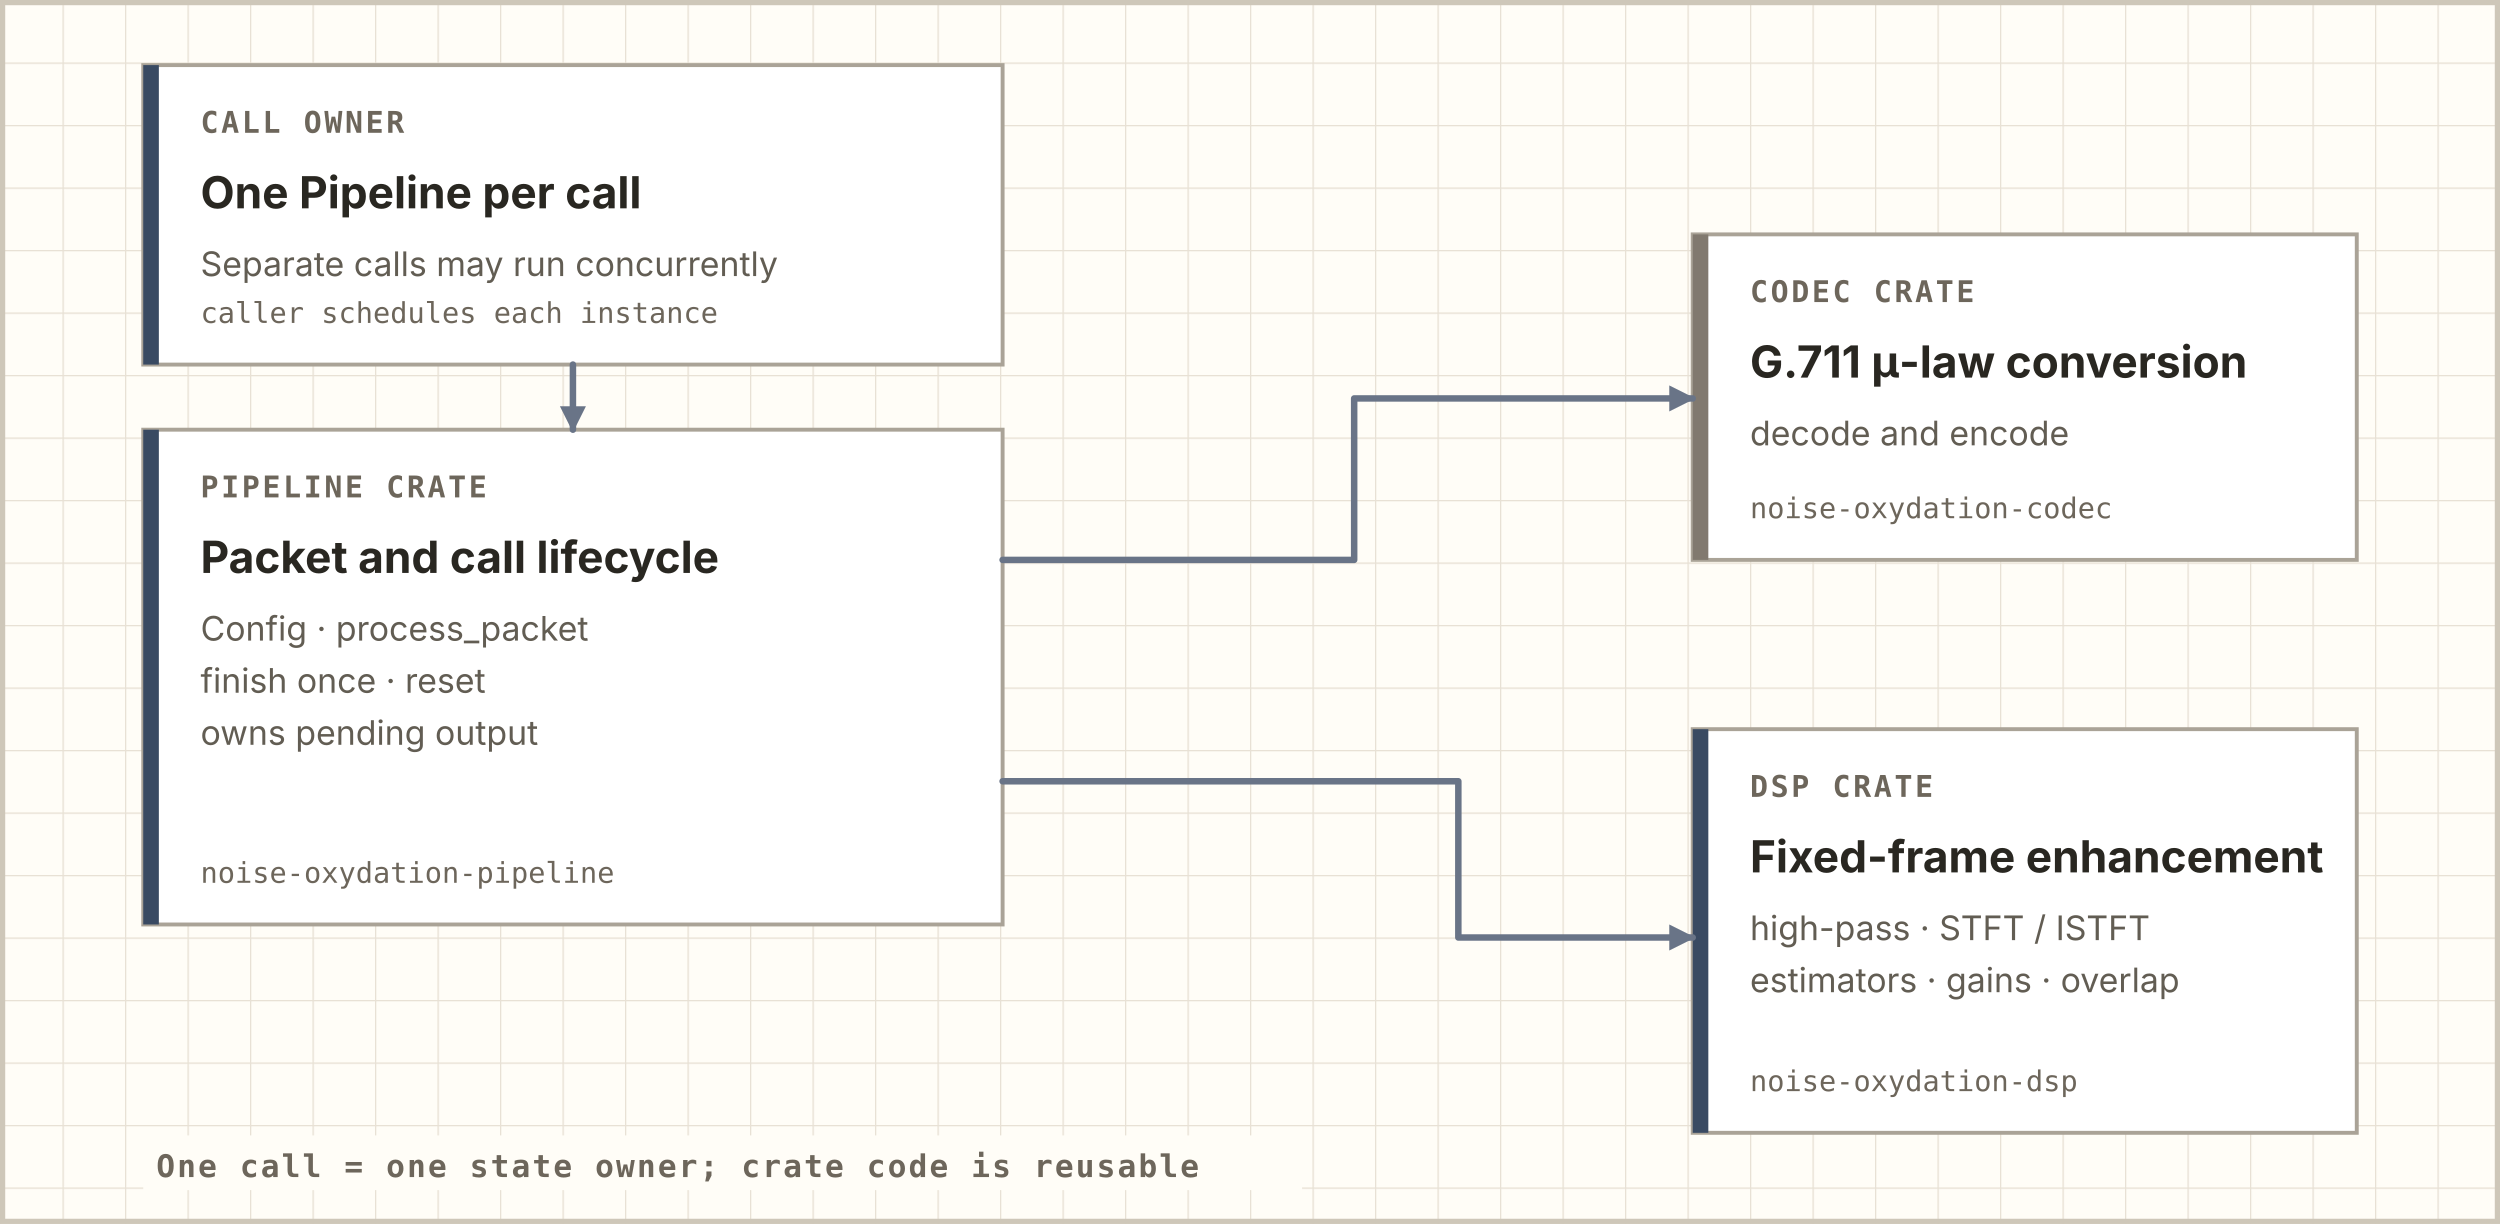
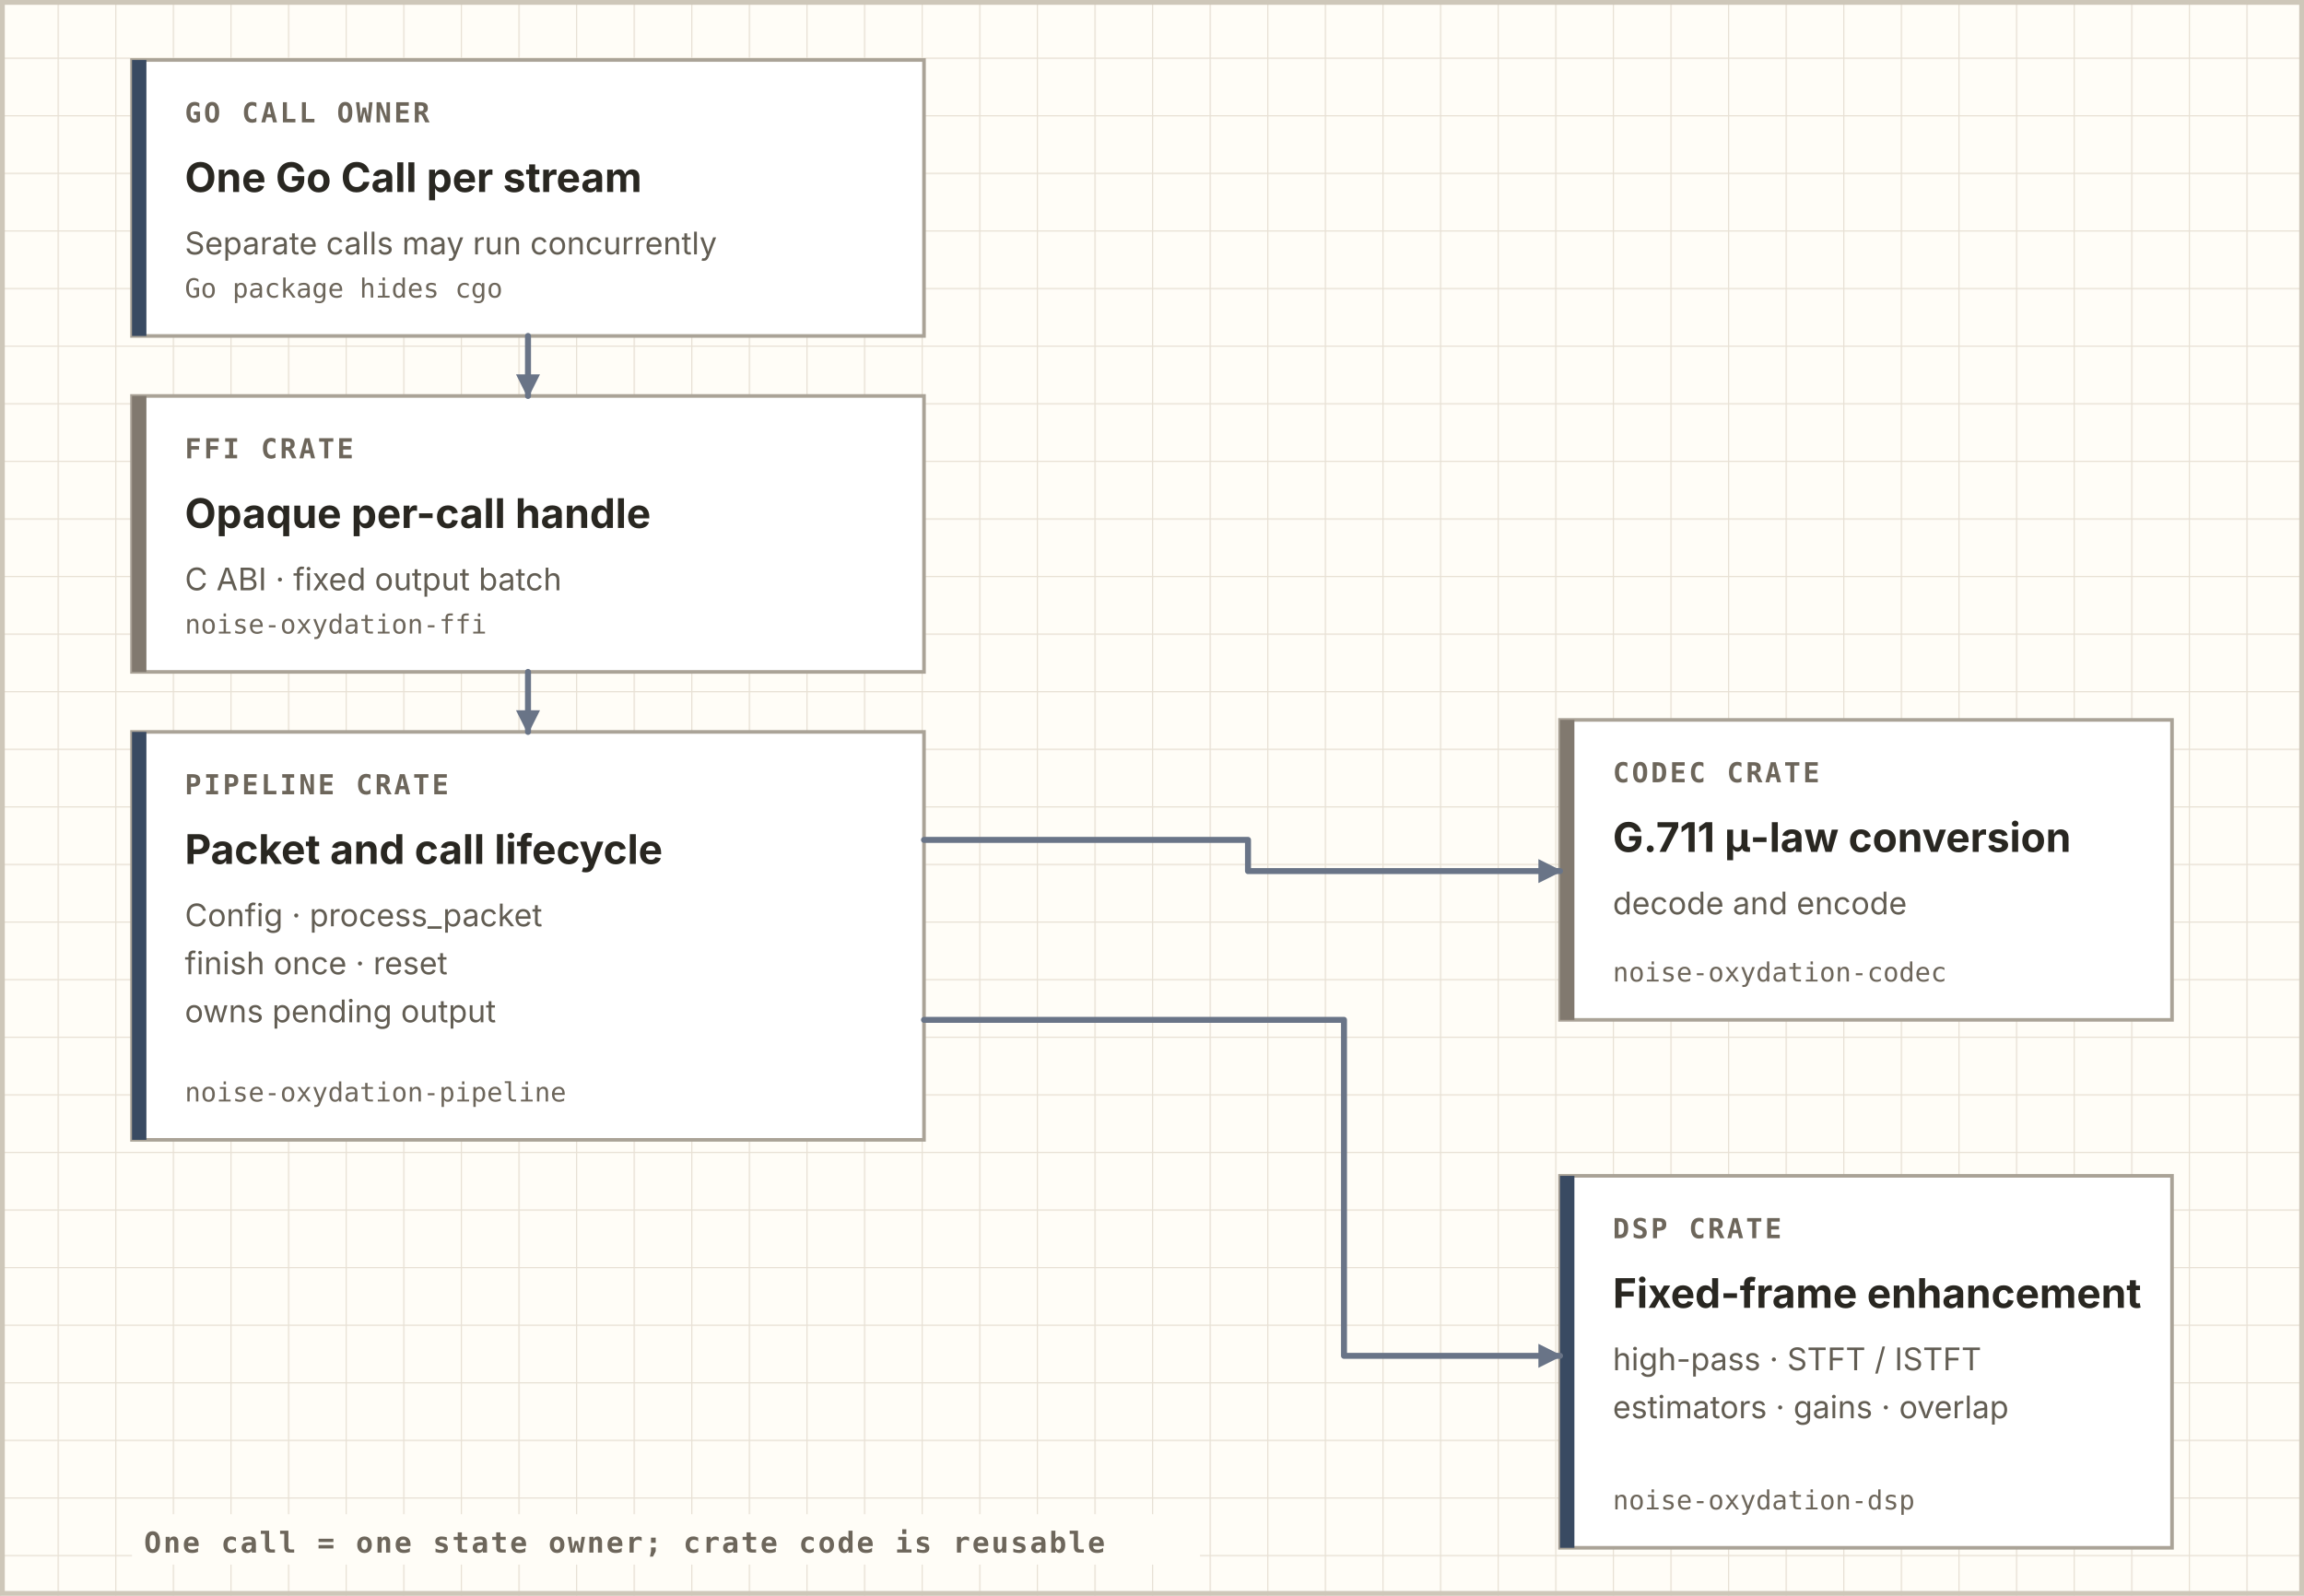
- <svg xmlns="http://www.w3.org/2000/svg" width="960" height="470" viewBox="0 0 960 470" role="img" aria-labelledby="title description">
+ <svg xmlns="http://www.w3.org/2000/svg" width="960" height="665" viewBox="0 0 960 665" role="img" aria-labelledby="title description">
  <defs>
    <pattern id="grid" width="24" height="24" patternUnits="userSpaceOnUse">
      <path d="M 24 0 H 0 V 24" fill="none" stroke="#e8e1d5" stroke-width="1" />
    </pattern>
    <marker id="arrow" markerWidth="10" markerHeight="10" refX="9" refY="5" orient="auto" markerUnits="userSpaceOnUse">
      <path d="M 0 0 L 10 5 L 0 10 Z" fill="#697487" />
    </marker>
    <marker id="bypass-arrow" markerWidth="10" markerHeight="10" refX="9" refY="5" orient="auto" markerUnits="userSpaceOnUse">
      <path d="M 0 0 L 10 5 L 0 10 Z" fill="#81796f" />
    </marker>
  </defs>
-   <rect width="960" height="470" fill="#fffdf7" />
-   <rect width="960" height="470" fill="url(#grid)" />
-   <rect x="1" y="1" width="958" height="468" fill="none" stroke="#cec7b9" stroke-width="2" />
+   <rect width="960" height="665" fill="#fffdf7" />
+   <rect width="960" height="665" fill="url(#grid)" />
+   <rect x="1" y="1" width="958" height="663" fill="none" stroke="#cec7b9" stroke-width="2" />
  <rect x="55" y="25" width="330" height="115" fill="#ffffff" stroke="#aaa397" stroke-width="1.5" />
  <rect x="55" y="25" width="6" height="115" fill="#394a62" />
-   <rect x="55" y="165" width="330" height="190" fill="#ffffff" stroke="#aaa397" stroke-width="1.5" />
-   <rect x="55" y="165" width="6" height="190" fill="#394a62" />
-   <rect x="650" y="90" width="255" height="125" fill="#ffffff" stroke="#aaa397" stroke-width="1.5" />
-   <rect x="650" y="90" width="6" height="125" fill="#81796f" />
-   <rect x="650" y="280" width="255" height="155" fill="#ffffff" stroke="#aaa397" stroke-width="1.5" />
-   <rect x="650" y="280" width="6" height="155" fill="#394a62" />
+   <rect x="55" y="165" width="330" height="115" fill="#ffffff" stroke="#aaa397" stroke-width="1.5" />
+   <rect x="55" y="165" width="6" height="115" fill="#81796f" />
+   <rect x="55" y="305" width="330" height="170" fill="#ffffff" stroke="#aaa397" stroke-width="1.5" />
+   <rect x="55" y="305" width="6" height="170" fill="#394a62" />
+   <rect x="650" y="300" width="255" height="125" fill="#ffffff" stroke="#aaa397" stroke-width="1.5" />
+   <rect x="650" y="300" width="6" height="125" fill="#81796f" />
+   <rect x="650" y="490" width="255" height="155" fill="#ffffff" stroke="#aaa397" stroke-width="1.5" />
+   <rect x="650" y="490" width="6" height="155" fill="#394a62" />
  <path d="M 220 140 V 165" fill="none" stroke="#697487" stroke-width="2.5" stroke-linecap="round" stroke-linejoin="round" marker-end="url(#arrow)" />
-   <path d="M 385 215 H 520 V 153 H 650" fill="none" stroke="#697487" stroke-width="2.5" stroke-linecap="round" stroke-linejoin="round" marker-end="url(#arrow)" />
-   <path d="M 385 300 H 560 V 360 H 650" fill="none" stroke="#697487" stroke-width="2.5" stroke-linecap="round" stroke-linejoin="round" marker-end="url(#arrow)" />
-   <text x="77" y="51" fill="#6d665b" font-family="ui-monospace, SFMono-Regular, monospace" font-size="11.5" font-weight="700" letter-spacing="1">CALL OWNER</text>
-   <text x="77" y="80" fill="#292721" font-family="-apple-system, BlinkMacSystemFont, Segoe UI, sans-serif" font-size="17" font-weight="700">One Pipeline per call</text>
+   <path d="M 220 280 V 305" fill="none" stroke="#697487" stroke-width="2.5" stroke-linecap="round" stroke-linejoin="round" marker-end="url(#arrow)" />
+   <path d="M 385 350 H 520 V 363 H 650" fill="none" stroke="#697487" stroke-width="2.5" stroke-linecap="round" stroke-linejoin="round" marker-end="url(#arrow)" />
+   <path d="M 385 425 H 560 V 565 H 650" fill="none" stroke="#697487" stroke-width="2.5" stroke-linecap="round" stroke-linejoin="round" marker-end="url(#arrow)" />
+   <text x="77" y="51" fill="#6d665b" font-family="ui-monospace, SFMono-Regular, monospace" font-size="11.5" font-weight="700" letter-spacing="1">GO CALL OWNER</text>
+   <text x="77" y="80" fill="#292721" font-family="-apple-system, BlinkMacSystemFont, Segoe UI, sans-serif" font-size="17" font-weight="700">One Go Call per stream</text>
  <text x="77" y="106" fill="#625d53" font-family="-apple-system, BlinkMacSystemFont, Segoe UI, sans-serif" font-size="13">Separate calls may run concurrently</text>
-   <text x="77" y="124" fill="#6d665b" font-family="ui-monospace, SFMono-Regular, monospace" font-size="11">caller schedules each instance</text>
-   <text x="77" y="191" fill="#6d665b" font-family="ui-monospace, SFMono-Regular, monospace" font-size="11.5" font-weight="700" letter-spacing="1">PIPELINE CRATE</text>
-   <text x="77" y="220" fill="#292721" font-family="-apple-system, BlinkMacSystemFont, Segoe UI, sans-serif" font-size="17" font-weight="700">Packet and call lifecycle</text>
-   <text x="77" y="246" fill="#625d53" font-family="-apple-system, BlinkMacSystemFont, Segoe UI, sans-serif" font-size="13">Config · process_packet</text>
-   <text x="77" y="266" fill="#625d53" font-family="-apple-system, BlinkMacSystemFont, Segoe UI, sans-serif" font-size="13">finish once · reset</text>
-   <text x="77" y="286" fill="#625d53" font-family="-apple-system, BlinkMacSystemFont, Segoe UI, sans-serif" font-size="13">owns pending output</text>
-   <text x="77" y="339" fill="#6d665b" font-family="ui-monospace, SFMono-Regular, monospace" font-size="11">noise-oxydation-pipeline</text>
-   <text x="672" y="116" fill="#6d665b" font-family="ui-monospace, SFMono-Regular, monospace" font-size="11.5" font-weight="700" letter-spacing="1">CODEC CRATE</text>
-   <text x="672" y="145" fill="#292721" font-family="-apple-system, BlinkMacSystemFont, Segoe UI, sans-serif" font-size="17" font-weight="700">G.711 μ-law conversion</text>
-   <text x="672" y="171" fill="#625d53" font-family="-apple-system, BlinkMacSystemFont, Segoe UI, sans-serif" font-size="13">decode and encode</text>
-   <text x="672" y="199" fill="#6d665b" font-family="ui-monospace, SFMono-Regular, monospace" font-size="11">noise-oxydation-codec</text>
-   <text x="672" y="306" fill="#6d665b" font-family="ui-monospace, SFMono-Regular, monospace" font-size="11.5" font-weight="700" letter-spacing="1">DSP CRATE</text>
-   <text x="672" y="335" fill="#292721" font-family="-apple-system, BlinkMacSystemFont, Segoe UI, sans-serif" font-size="17" font-weight="700">Fixed-frame enhancement</text>
-   <text x="672" y="361" fill="#625d53" font-family="-apple-system, BlinkMacSystemFont, Segoe UI, sans-serif" font-size="13">high-pass · STFT / ISTFT</text>
-   <text x="672" y="381" fill="#625d53" font-family="-apple-system, BlinkMacSystemFont, Segoe UI, sans-serif" font-size="13">estimators · gains · overlap</text>
-   <text x="672" y="419" fill="#6d665b" font-family="ui-monospace, SFMono-Regular, monospace" font-size="11">noise-oxydation-dsp</text>
-   <rect x="55" y="436" width="445" height="21" fill="#fffdf7" />
-   <text x="60" y="452" fill="#6d665b" font-family="ui-monospace, SFMono-Regular, monospace" font-size="12" font-weight="700" letter-spacing="0.8">One call = one state owner; crate code is reusable</text>
+   <text x="77" y="124" fill="#6d665b" font-family="ui-monospace, SFMono-Regular, monospace" font-size="11">Go package hides cgo</text>
+   <text x="77" y="191" fill="#6d665b" font-family="ui-monospace, SFMono-Regular, monospace" font-size="11.5" font-weight="700" letter-spacing="1">FFI CRATE</text>
+   <text x="77" y="220" fill="#292721" font-family="-apple-system, BlinkMacSystemFont, Segoe UI, sans-serif" font-size="17" font-weight="700">Opaque per-call handle</text>
+   <text x="77" y="246" fill="#625d53" font-family="-apple-system, BlinkMacSystemFont, Segoe UI, sans-serif" font-size="13">C ABI · fixed output batch</text>
+   <text x="77" y="264" fill="#6d665b" font-family="ui-monospace, SFMono-Regular, monospace" font-size="11">noise-oxydation-ffi</text>
+   <text x="77" y="331" fill="#6d665b" font-family="ui-monospace, SFMono-Regular, monospace" font-size="11.5" font-weight="700" letter-spacing="1">PIPELINE CRATE</text>
+   <text x="77" y="360" fill="#292721" font-family="-apple-system, BlinkMacSystemFont, Segoe UI, sans-serif" font-size="17" font-weight="700">Packet and call lifecycle</text>
+   <text x="77" y="386" fill="#625d53" font-family="-apple-system, BlinkMacSystemFont, Segoe UI, sans-serif" font-size="13">Config · process_packet</text>
+   <text x="77" y="406" fill="#625d53" font-family="-apple-system, BlinkMacSystemFont, Segoe UI, sans-serif" font-size="13">finish once · reset</text>
+   <text x="77" y="426" fill="#625d53" font-family="-apple-system, BlinkMacSystemFont, Segoe UI, sans-serif" font-size="13">owns pending output</text>
+   <text x="77" y="459" fill="#6d665b" font-family="ui-monospace, SFMono-Regular, monospace" font-size="11">noise-oxydation-pipeline</text>
+   <text x="672" y="326" fill="#6d665b" font-family="ui-monospace, SFMono-Regular, monospace" font-size="11.5" font-weight="700" letter-spacing="1">CODEC CRATE</text>
+   <text x="672" y="355" fill="#292721" font-family="-apple-system, BlinkMacSystemFont, Segoe UI, sans-serif" font-size="17" font-weight="700">G.711 μ-law conversion</text>
+   <text x="672" y="381" fill="#625d53" font-family="-apple-system, BlinkMacSystemFont, Segoe UI, sans-serif" font-size="13">decode and encode</text>
+   <text x="672" y="409" fill="#6d665b" font-family="ui-monospace, SFMono-Regular, monospace" font-size="11">noise-oxydation-codec</text>
+   <text x="672" y="516" fill="#6d665b" font-family="ui-monospace, SFMono-Regular, monospace" font-size="11.5" font-weight="700" letter-spacing="1">DSP CRATE</text>
+   <text x="672" y="545" fill="#292721" font-family="-apple-system, BlinkMacSystemFont, Segoe UI, sans-serif" font-size="17" font-weight="700">Fixed-frame enhancement</text>
+   <text x="672" y="571" fill="#625d53" font-family="-apple-system, BlinkMacSystemFont, Segoe UI, sans-serif" font-size="13">high-pass · STFT / ISTFT</text>
+   <text x="672" y="591" fill="#625d53" font-family="-apple-system, BlinkMacSystemFont, Segoe UI, sans-serif" font-size="13">estimators · gains · overlap</text>
+   <text x="672" y="629" fill="#6d665b" font-family="ui-monospace, SFMono-Regular, monospace" font-size="11">noise-oxydation-dsp</text>
+   <rect x="55" y="631" width="445" height="21" fill="#fffdf7" />
+   <text x="60" y="647" fill="#6d665b" font-family="ui-monospace, SFMono-Regular, monospace" font-size="12" font-weight="700" letter-spacing="0.8">One call = one state owner; crate code is reusable</text>
</svg>
